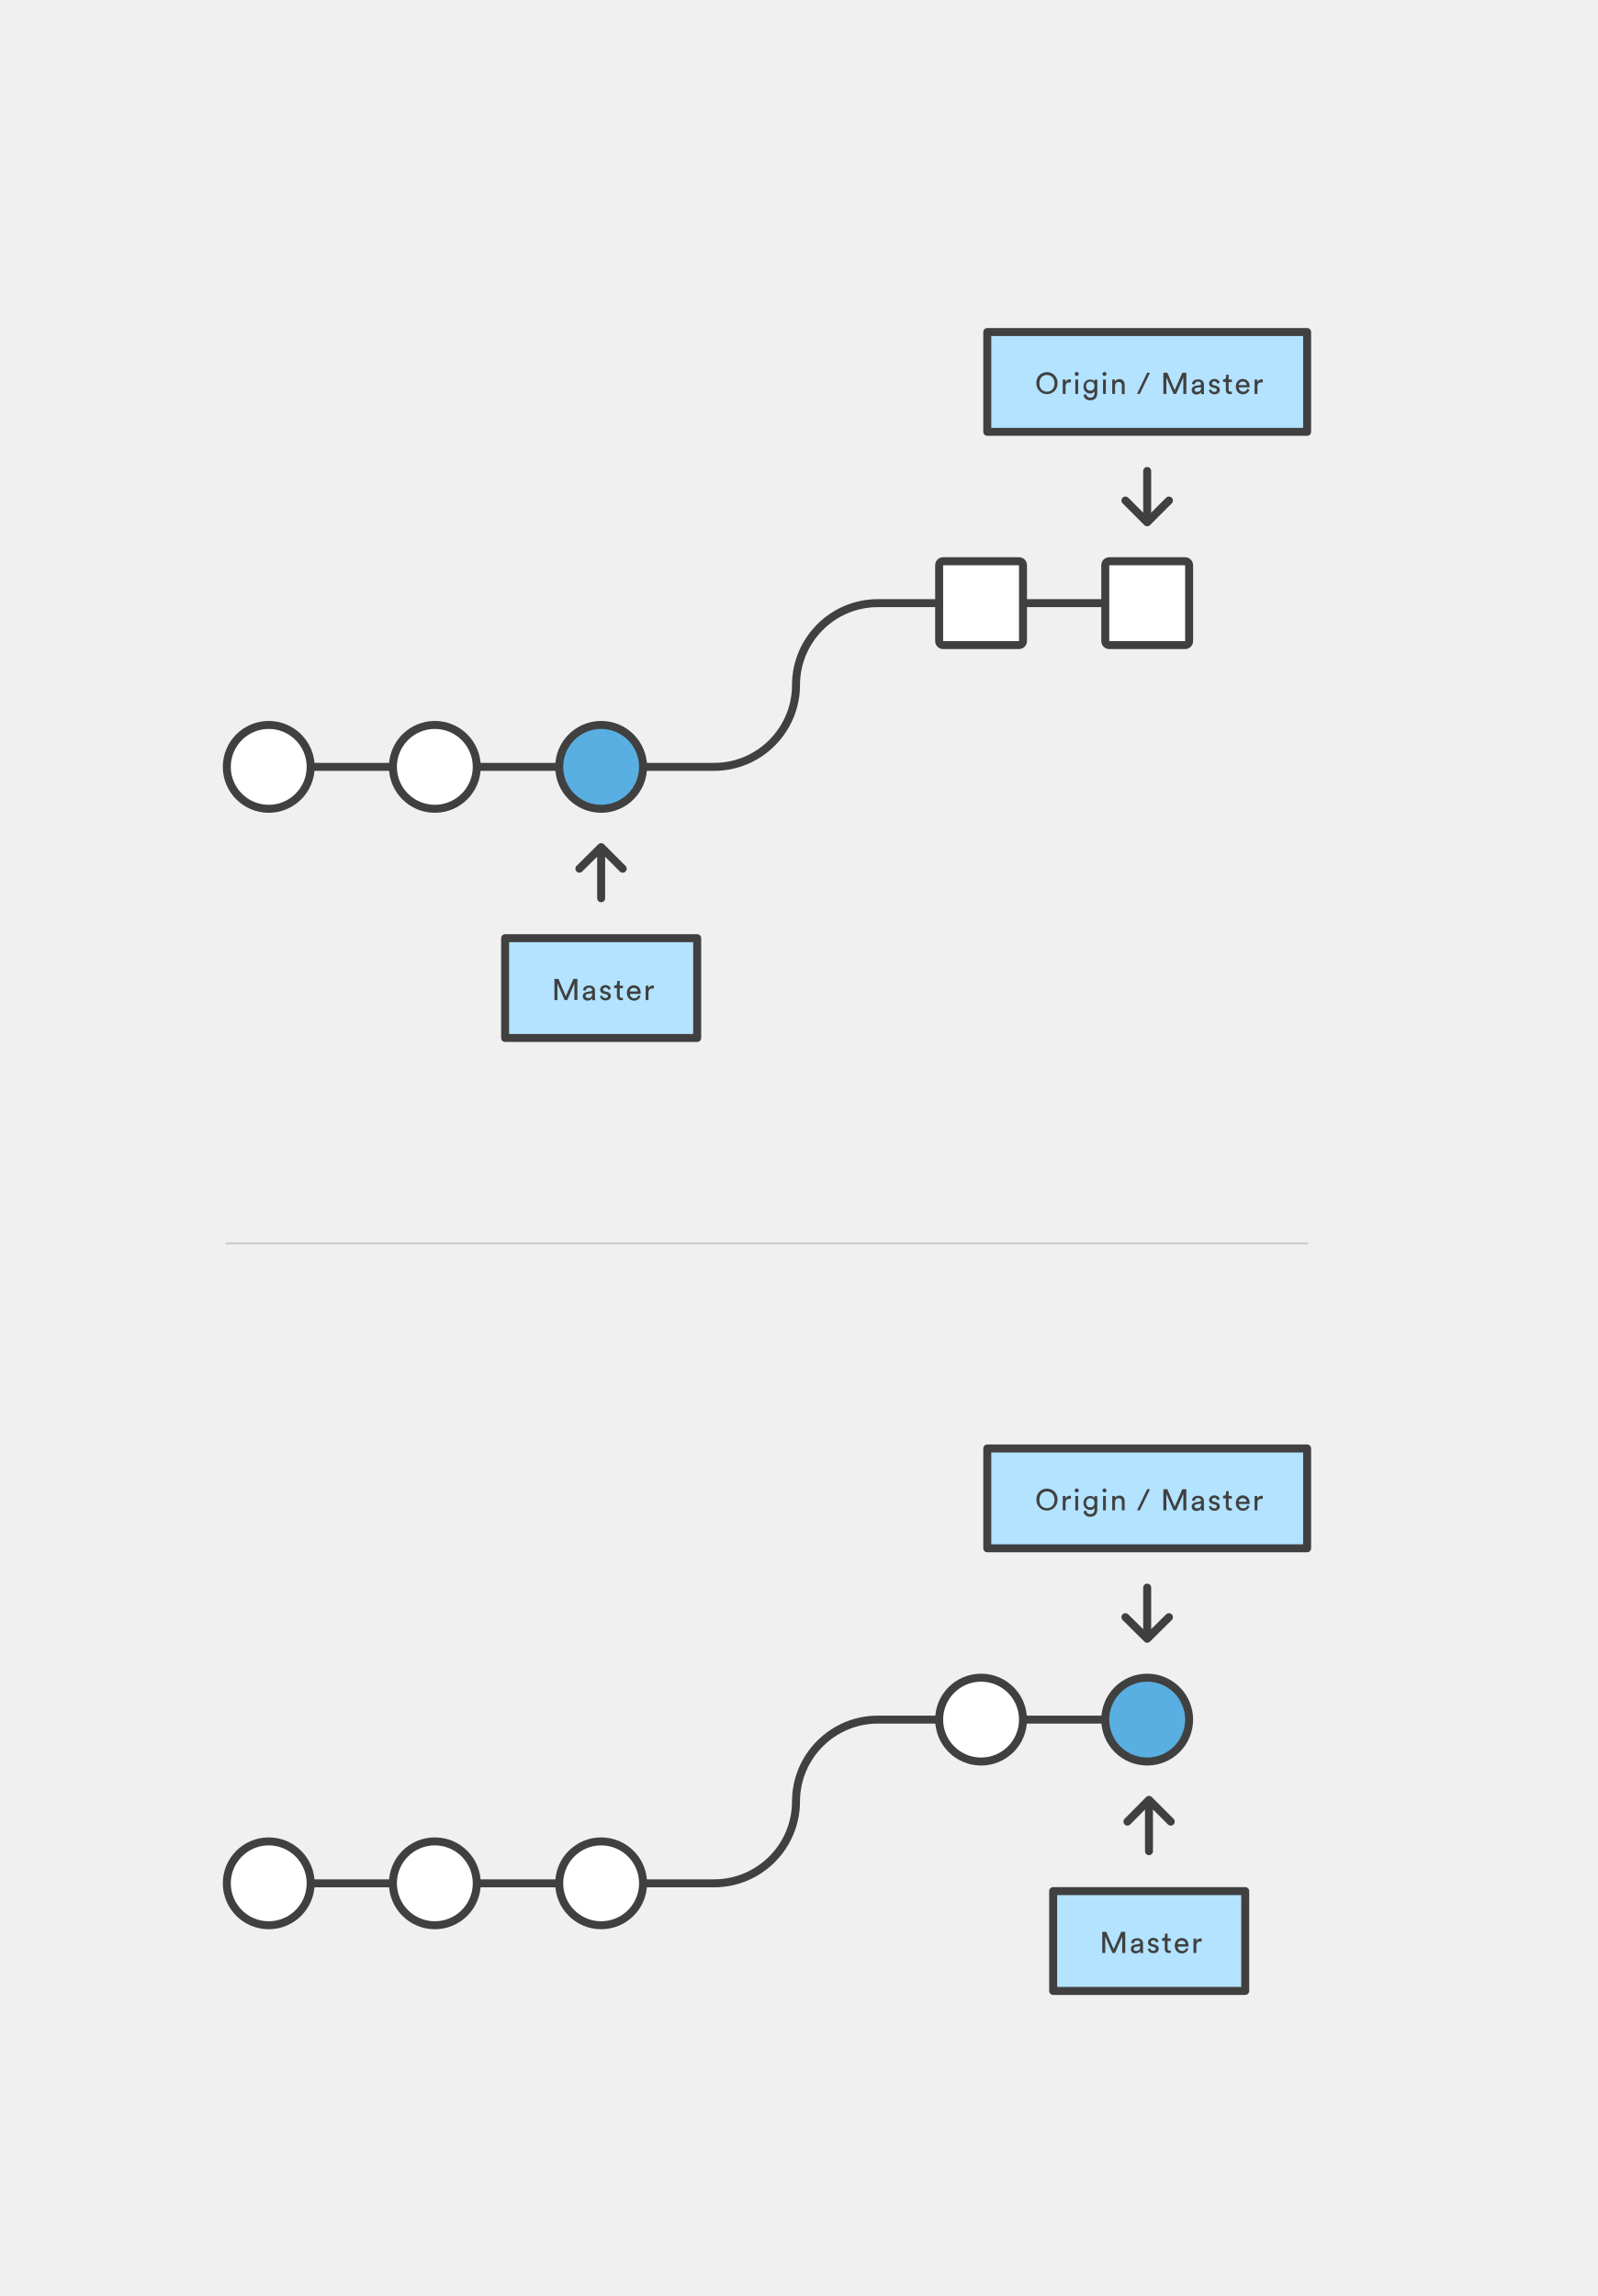
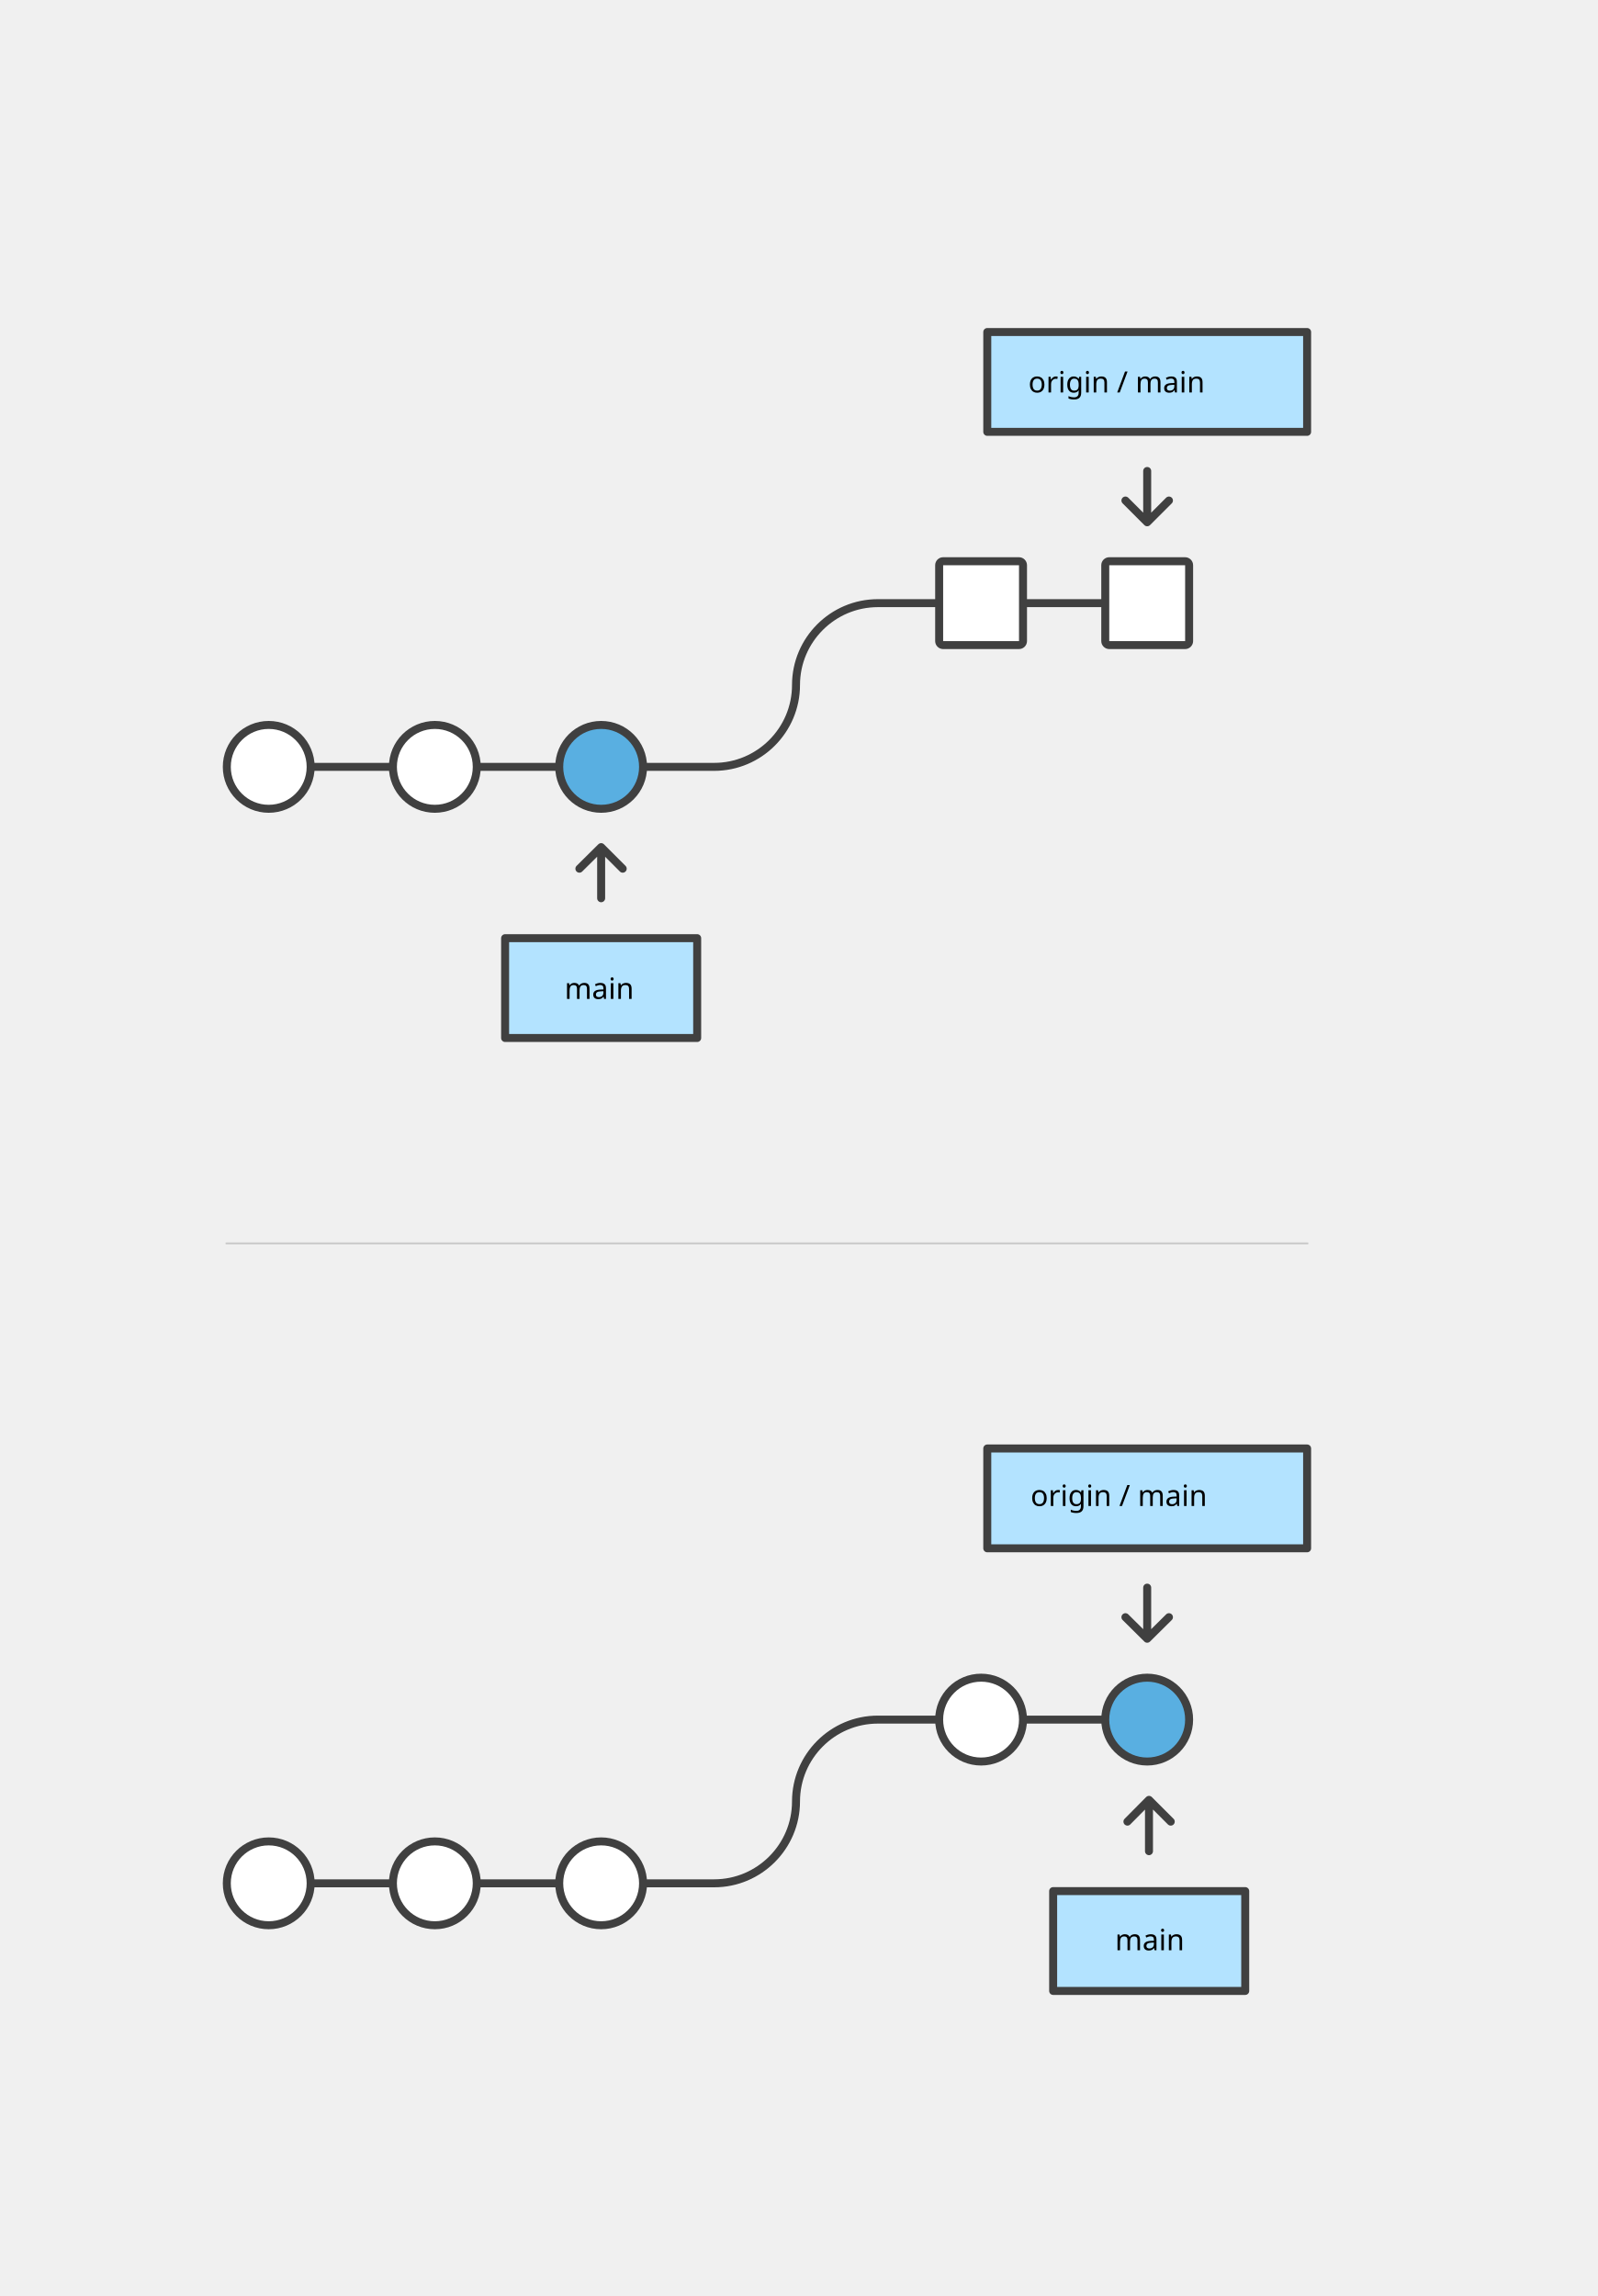
<svg xmlns="http://www.w3.org/2000/svg" viewBox="0 0 800 1150" id="svg3507" version="1.1" width="800" height="1150">
  <defs id="defs3579" />
  <style id="style3509">.st0{display:none;} .st1{display:inline;} .st2{fill:#FFFFFF;} .st3{fill:none;stroke:#9882CE;stroke-width:4;stroke-miterlimit:10;} .st4{fill:#FFFFFF;stroke:#404040;stroke-width:4;stroke-linecap:round;stroke-linejoin:round;stroke-miterlimit:10;} .st5{fill:#FFFFFF;stroke:#404040;stroke-width:4;stroke-miterlimit:10;} .st6{fill:#B3E3FF;stroke:#404040;stroke-width:4;stroke-miterlimit:10;} .st7{fill:#B18BE8;stroke:#404040;stroke-width:4;stroke-miterlimit:10;} .st8{fill:#FFFFFF;stroke:#404040;stroke-width:6;stroke-miterlimit:10;} .st9{fill:#B3E3FF;stroke:#404040;stroke-width:6;stroke-miterlimit:10;} .st10{fill:#404040;} .st11{fill:none;stroke:#404040;stroke-width:4;stroke-linecap:round;stroke-linejoin:round;stroke-miterlimit:10;} .st12{fill:#B18BE8;stroke:#404040;stroke-width:4;stroke-linecap:round;stroke-linejoin:round;stroke-miterlimit:10;} .st13{fill:#444444;} .st14{fill:none;stroke:#404040;stroke-width:4;stroke-miterlimit:10;} .st15{fill:#4ED1A1;stroke:#404040;stroke-width:4;stroke-miterlimit:10;} .st16{fill:none;stroke:#CCCCCC;stroke-width:7;stroke-linecap:round;stroke-linejoin:round;stroke-miterlimit:10;} .st17{fill:#FFFFFF;stroke:#CCCCCC;stroke-width:7;stroke-linecap:round;stroke-linejoin:round;stroke-miterlimit:10;} .st18{fill:none;stroke:#404040;stroke-width:7;stroke-miterlimit:10;} .st19{fill:#B3E3FF;stroke:#404040;stroke-width:7;stroke-miterlimit:10;} .st20{fill:none;stroke:#CCCCCC;stroke-width:8;stroke-linecap:round;stroke-miterlimit:10;} .st21{fill:none;stroke:#404040;stroke-width:8;stroke-linecap:round;stroke-miterlimit:10;} .st22{fill:#FFFFFF;stroke:#404040;stroke-width:4;stroke-linejoin:round;stroke-miterlimit:10;} .st23{fill:#B3E3FF;stroke:#404040;stroke-width:4;stroke-linejoin:round;stroke-miterlimit:10;} .st24{fill:none;stroke:#CCCCCC;stroke-linecap:round;stroke-linejoin:round;stroke-miterlimit:10;} .st25{fill:#999999;} .st26{fill:#4ED1A1;stroke:#404040;stroke-width:4;stroke-linecap:round;stroke-linejoin:round;stroke-miterlimit:10;} .st27{fill:#4CD3D6;stroke:#404040;stroke-width:4;stroke-linejoin:round;stroke-miterlimit:10;} .st28{fill:none;stroke:#59AFE1;stroke-width:4;stroke-miterlimit:10;} .st29{fill:#59AFE1;stroke:#404040;stroke-width:4;stroke-linejoin:round;stroke-miterlimit:10;} .st30{fill:none;stroke:#404040;stroke-width:8;stroke-linecap:round;stroke-linejoin:round;stroke-miterlimit:10;stroke-dasharray:0,30;} .st31{fill:#FFFFFF;stroke:#59AFE1;stroke-width:4;stroke-miterlimit:10;} .st32{fill:#FC8363;stroke:#404040;stroke-width:4;stroke-linecap:round;stroke-linejoin:round;stroke-miterlimit:10;} .st33{fill:#CCCCCC;stroke:#404040;stroke-width:4;stroke-miterlimit:10;} .st34{fill:#FFFFFF;stroke:#6693ED;stroke-width:4;stroke-miterlimit:10;} .st35{fill:none;stroke:#A97CDD;stroke-width:4;stroke-linecap:round;stroke-linejoin:round;stroke-miterlimit:10;} .st36{fill:none;stroke:#B3E3FF;stroke-width:4;stroke-linecap:round;stroke-linejoin:round;stroke-miterlimit:10;} .st37{fill:none;stroke:#4ED1A1;stroke-width:4;stroke-linecap:round;stroke-miterlimit:10;} .st38{fill:none;stroke:#4ED1A1;stroke-width:4;stroke-linecap:round;stroke-linejoin:round;stroke-miterlimit:10;} .st39{fill:#E24B88;stroke:#404040;stroke-width:4;stroke-linecap:round;stroke-linejoin:round;stroke-miterlimit:10;} .st40{fill:none;stroke:#DEEFF8;stroke-width:4;stroke-miterlimit:10;} .st41{fill:none;stroke:#CCCCCC;stroke-width:4;stroke-linecap:round;stroke-linejoin:round;} .st42{fill:none;stroke:#CCCCCC;stroke-width:4;stroke-linecap:round;stroke-linejoin:round;stroke-dasharray:0,14.305;} .st43{fill:none;stroke:#CCCCCC;stroke-width:4;stroke-linecap:round;stroke-linejoin:round;stroke-dasharray:0,14.169;} .st44{fill:none;stroke:#CCCCCC;stroke-width:4;stroke-linecap:round;stroke-linejoin:round;stroke-dasharray:0,13.979;} .st45{fill:none;stroke:#CCCCCC;stroke-width:4;stroke-linecap:round;stroke-linejoin:round;stroke-dasharray:0,14.788;} .st46{fill:none;stroke:#CCCCCC;stroke-width:4;stroke-linecap:round;stroke-linejoin:round;stroke-dasharray:0,14.963;} .st47{fill:#B3E3FF;stroke:#404040;stroke-width:4;stroke-linecap:round;stroke-linejoin:round;stroke-miterlimit:10;} .st48{fill:none;stroke:#CCCCCC;stroke-width:4;stroke-linecap:round;stroke-linejoin:round;stroke-dasharray:0,12.543;} .st49{fill:none;stroke:#CCCCCC;stroke-width:4;stroke-linecap:round;stroke-linejoin:round;stroke-dasharray:0,13.684;} .st50{fill:none;stroke:#CCCCCC;stroke-width:4;stroke-linecap:round;stroke-linejoin:round;stroke-dasharray:0,13.772;} .st51{fill:none;stroke:#CCCCCC;stroke-width:4;stroke-linecap:round;stroke-linejoin:round;stroke-dasharray:0,13.649;} .st52{fill:none;stroke:#CCCCCC;stroke-width:4;stroke-linecap:round;stroke-linejoin:round;stroke-dasharray:0,13.907;} .st53{fill:#4CD3D6;stroke:#404040;stroke-width:4;stroke-linecap:round;stroke-linejoin:round;stroke-miterlimit:10;} .st54{fill:none;stroke:#CCCCCC;stroke-width:4;stroke-linecap:round;stroke-linejoin:round;stroke-dasharray:0,14.986;} .st55{fill:none;stroke:#CCCCCC;stroke-width:4;stroke-linecap:round;stroke-linejoin:round;stroke-dasharray:0,14.012;} .st56{fill:none;stroke:#CCCCCC;stroke-width:4;stroke-linecap:round;stroke-linejoin:round;stroke-dasharray:0,14.124;} .st57{fill:none;} .st58{fill:#FFFFFF;stroke:#404040;stroke-width:7;stroke-linecap:round;stroke-linejoin:round;stroke-miterlimit:10;} .st59{fill:#59AFE1;stroke:#404040;stroke-width:7;stroke-linejoin:round;stroke-miterlimit:10;} .st60{fill:#E24B88;stroke:#404040;stroke-width:7;stroke-linecap:round;stroke-linejoin:round;stroke-miterlimit:10;} .st61{fill:none;stroke:#404040;stroke-width:7;stroke-linecap:round;stroke-linejoin:round;stroke-miterlimit:10;} .st62{fill:none;stroke:#CCCCCC;stroke-width:4;stroke-linecap:round;stroke-linejoin:round;stroke-miterlimit:10;} .st63{fill:#FFFFFF;stroke:#CCCCCC;stroke-width:4;stroke-linecap:round;stroke-linejoin:round;stroke-miterlimit:10;} .st64{fill:#F5F5F5;} .st65{fill:#3873AE;} .st66{fill:#75706C;} .st67{fill:none;stroke:#B3E3FF;stroke-width:4;stroke-miterlimit:10;} .st68{fill:#6F6F6F;} .st69{fill:none;stroke:#6F6F6F;stroke-width:2;stroke-miterlimit:10;} .st70{fill:none;stroke:#6F6F6F;stroke-width:3;stroke-miterlimit:10;}</style>
  <g id="git_x5F_pull_x5F_3" transform="translate(0,-470)">
    <path class="st23" d="m 527.5,1417.2 96.2,0 0,50 -96.2,0 z" id="path3512" style="fill:#b3e3ff;stroke:#404040;stroke-width:4;stroke-linejoin:round;stroke-miterlimit:10" />
-     <path class="st10" d="m 562.1,1448.2 0,-8.3 -3.6,8.3 -1.3,0 -3.6,-8.3 0,8.3 -1.5,0 0,-10.6 2,0 3.7,8.7 3.8,-8.7 2,0 0,10.6 -1.5,0 z m 6.5,-4.2 1.9,-0.3 c 0.4,-0.1 0.6,-0.3 0.6,-0.5 0,-0.7 -0.5,-1.3 -1.6,-1.3 -1,0 -1.5,0.6 -1.6,1.5 l -1.4,-0.3 c 0.2,-1.4 1.4,-2.3 3,-2.3 2.2,0 3,1.2 3,2.6 l 0,3.6 c 0,0.6 0.1,1 0.1,1.2 l -1.4,0 c 0,-0.2 -0.1,-0.5 -0.1,-1 -0.3,0.5 -1,1.2 -2.3,1.2 -1.5,0 -2.4,-1 -2.4,-2.2 0,-1.3 0.9,-2 2.2,-2.2 z m 2.5,1.1 0,-0.3 -2.2,0.3 c -0.6,0.1 -1.1,0.4 -1.1,1.1 0,0.5 0.4,1 1.2,1 1.1,0 2.1,-0.6 2.1,-2.1 z m 4.9,0.7 c 0.1,0.8 0.7,1.3 1.7,1.3 0.8,0 1.2,-0.4 1.2,-1 0,-0.4 -0.3,-0.8 -0.9,-0.9 l -1.2,-0.3 c -1.1,-0.2 -1.8,-1 -1.8,-2 0,-1.2 1.2,-2.3 2.6,-2.3 2,0 2.6,1.3 2.7,1.9 l -1.2,0.5 c -0.1,-0.4 -0.4,-1.2 -1.5,-1.2 -0.7,0 -1.2,0.5 -1.2,1 0,0.4 0.3,0.8 0.8,0.9 l 1.2,0.3 c 1.3,0.3 2,1.1 2,2.1 0,1 -0.9,2.2 -2.6,2.2 -2,0 -2.8,-1.3 -2.9,-2.1 l 1.1,-0.4 z m 8.8,-4.9 1.6,0 0,1.3 -1.6,0 0,3.8 c 0,0.7 0.3,1 1,1 0.2,0 0.4,0 0.6,-0.1 l 0,1.2 c -0.1,0 -0.5,0.1 -1,0.1 -1.2,0 -2,-0.8 -2,-2.1 l 0,-4 -1.4,0 0,-1.3 0.4,0 c 0.8,0 1.1,-0.5 1.1,-1.1 l 0,-1.2 1.3,0 0,2.4 z m 10.4,5.2 c -0.4,1.3 -1.6,2.3 -3.2,2.3 -1.9,0 -3.6,-1.4 -3.6,-3.9 0,-2.3 1.6,-3.8 3.4,-3.8 2.2,0 3.5,1.5 3.5,3.8 l 0,0.5 -5.4,0 c 0,1.3 1,2.2 2.2,2.2 1.2,0 1.8,-0.6 2,-1.5 l 1.1,0.4 z m -1.4,-2.3 c 0,-1 -0.7,-1.8 -2,-1.8 -1.2,0 -1.9,0.9 -2,1.8 l 4,0 z m 8,-1.4 -0.6,0 c -1.2,0 -2,0.6 -2,2.2 l 0,3.6 -1.4,0 0,-7.2 1.4,0 0,1.3 c 0.5,-1.1 1.4,-1.4 2.2,-1.4 l 0.5,0 0,1.5 z" id="path3514" style="fill:#404040" />
    <path class="st11" d="m 575.5,1373.7 0,23.5 m -10.8,-14.8 10.8,-10.9 10.9,10.9 m 9,-51.1 -83,0 41.2,0 m -154.9,41 c 0,22.6 -18.4,41 -41,41 l -202.2,0 m 243.2,-41 c 0,-22.6 18.4,-41 41,-41 l 30.7,0" id="path3516" style="fill:none;stroke:#404040;stroke-width:4;stroke-linecap:round;stroke-linejoin:round;stroke-miterlimit:10" />
    <circle class="st4" cx="301.1" cy="1413.3" r="21" id="circle3518" style="fill:#ffffff;stroke:#404040;stroke-width:4;stroke-linecap:round;stroke-linejoin:round;stroke-miterlimit:10" />
    <circle class="st4" cx="217.8" cy="1413.3" r="21" id="circle3520" style="fill:#ffffff;stroke:#404040;stroke-width:4;stroke-linecap:round;stroke-linejoin:round;stroke-miterlimit:10" />
    <circle class="st29" cx="574.6" cy="1331.3" r="21" id="circle3522" style="fill:#59afe1;stroke:#404040;stroke-width:4;stroke-linejoin:round;stroke-miterlimit:10" />
    <circle class="st4" cx="491.4" cy="1331.3" r="21" id="circle3524" style="fill:#ffffff;stroke:#404040;stroke-width:4;stroke-linecap:round;stroke-linejoin:round;stroke-miterlimit:10" />
    <circle class="st4" cx="134.6" cy="1413.3" r="21" id="circle3526" style="fill:#ffffff;stroke:#404040;stroke-width:4;stroke-linecap:round;stroke-linejoin:round;stroke-miterlimit:10" />
    <path class="st23" d="m 494.5,1195.5 160.2,0 0,50 -160.2,0 z" id="path3528" style="fill:#b3e3ff;stroke:#404040;stroke-width:4;stroke-linejoin:round;stroke-miterlimit:10" />
-     <path class="st10" d="m 524.4,1215.6 c 2.7,0 5.3,2 5.3,5.5 0,3.5 -2.7,5.5 -5.3,5.5 -2.7,0 -5.3,-2 -5.3,-5.5 0,-3.5 2.6,-5.5 5.3,-5.5 z m 0,9.8 c 2,0 3.8,-1.4 3.8,-4.2 0,-2.8 -1.9,-4.2 -3.8,-4.2 -2,0 -3.8,1.4 -3.8,4.2 -0.1,2.8 1.8,4.2 3.8,4.2 z m 11.9,-4.7 -0.6,0 c -1.2,0 -2,0.6 -2,2.2 l 0,3.6 -1.4,0 0,-7.2 1.4,0 0,1.3 c 0.5,-1.1 1.4,-1.4 2.2,-1.4 l 0.5,0 0,1.5 z m 3,-5.2 c 0.6,0 1,0.5 1,1 0,0.6 -0.4,1 -1,1 -0.6,0 -1,-0.5 -1,-1 0,-0.5 0.4,-1 1,-1 z m -0.7,11 0,-7.2 1.4,0 0,7.2 -1.4,0 z m 5.4,0.1 c 0.1,1 0.9,1.8 2,1.8 1.5,0 2.2,-0.8 2.2,-2.3 l 0,-1 c -0.3,0.7 -1.1,1.2 -2.2,1.2 -1.9,0 -3.3,-1.5 -3.3,-3.5 0,-2 1.3,-3.5 3.3,-3.5 1.1,0 1.9,0.4 2.2,1.1 l 0,-1 1.4,0 0,6.7 c 0,1.8 -0.9,3.6 -3.6,3.6 -1.8,0 -3.1,-1.1 -3.3,-2.7 l 1.3,-0.4 z m 4.2,-3.9 c 0,-1.4 -0.8,-2.3 -2.1,-2.3 -1.2,0 -2.1,0.9 -2.1,2.3 0,1.4 0.8,2.3 2.1,2.3 1.3,0 2.1,-0.9 2.1,-2.3 z m 5,-7.2 c 0.6,0 1,0.5 1,1 0,0.6 -0.4,1 -1,1 -0.6,0 -1,-0.5 -1,-1 0,-0.5 0.5,-1 1,-1 z m -0.7,11 0,-7.2 1.4,0 0,7.2 -1.4,0 z m 6,0 -1.4,0 0,-7.2 1.4,0 0,1 c 0.5,-0.9 1.4,-1.2 2.2,-1.2 1.7,0 2.6,1.2 2.6,2.8 l 0,4.6 -1.4,0 0,-4.3 c 0,-1 -0.4,-1.8 -1.7,-1.8 -1.1,0 -1.7,0.9 -1.7,2 l 0,4.1 z m 12.4,0 -1.4,0 5.1,-10.6 1.4,0 -5.1,10.6 z m 21.8,0 0,-8.3 -3.6,8.3 -1.3,0 -3.6,-8.3 0,8.3 -1.5,0 0,-10.6 2,0 3.7,8.7 3.8,-8.7 2,0 0,10.6 -1.5,0 z m 6.4,-4.1 1.9,-0.3 c 0.4,-0.1 0.6,-0.3 0.6,-0.5 0,-0.7 -0.5,-1.3 -1.6,-1.3 -1,0 -1.5,0.6 -1.6,1.5 l -1.4,-0.3 c 0.2,-1.4 1.4,-2.3 3,-2.3 2.2,0 3,1.2 3,2.6 l 0,3.6 c 0,0.6 0.1,1 0.1,1.2 l -1.4,0 c 0,-0.2 -0.1,-0.5 -0.1,-1 -0.3,0.5 -1,1.2 -2.3,1.2 -1.5,0 -2.4,-1 -2.4,-2.2 0,-1.3 1,-2 2.2,-2.2 z m 2.5,1 0,-0.3 -2.2,0.3 c -0.6,0.1 -1.1,0.4 -1.1,1.1 0,0.5 0.4,1 1.2,1 1.2,0 2.1,-0.5 2.1,-2.1 z m 5,0.8 c 0.1,0.8 0.7,1.3 1.7,1.3 0.8,0 1.2,-0.4 1.2,-1 0,-0.4 -0.3,-0.8 -0.9,-0.9 l -1.2,-0.3 c -1.1,-0.2 -1.8,-1 -1.8,-2 0,-1.2 1.2,-2.3 2.6,-2.3 2,0 2.6,1.3 2.7,1.9 l -1.2,0.5 c -0.1,-0.4 -0.4,-1.2 -1.5,-1.2 -0.7,0 -1.2,0.5 -1.2,1 0,0.4 0.3,0.8 0.8,0.9 l 1.2,0.3 c 1.3,0.3 2,1.1 2,2.1 0,1 -0.9,2.2 -2.6,2.2 -2,0 -2.8,-1.3 -2.9,-2.1 l 1.1,-0.4 z m 8.8,-4.9 1.6,0 0,1.3 -1.6,0 0,3.8 c 0,0.7 0.3,1 1,1 0.2,0 0.4,0 0.6,-0.1 l 0,1.2 c -0.1,0 -0.5,0.1 -1,0.1 -1.2,0 -2,-0.8 -2,-2.1 l 0,-4 -1.4,0 0,-1.3 0.4,0 c 0.8,0 1.1,-0.5 1.1,-1.1 l 0,-1.2 1.3,0 0,2.4 z m 10.4,5.1 c -0.4,1.3 -1.6,2.3 -3.2,2.3 -1.9,0 -3.6,-1.4 -3.6,-3.9 0,-2.3 1.6,-3.8 3.4,-3.8 2.2,0 3.5,1.5 3.5,3.8 l 0,0.5 -5.4,0 c 0,1.3 1,2.2 2.2,2.2 1.2,0 1.8,-0.6 2,-1.5 l 1.1,0.4 z m -1.4,-2.2 c 0,-1 -0.7,-1.8 -2,-1.8 -1.2,0 -1.9,0.9 -2,1.8 l 4,0 z m 8,-1.5 -0.6,0 c -1.2,0 -2,0.6 -2,2.2 l 0,3.6 -1.4,0 0,-7.2 1.4,0 0,1.3 c 0.5,-1.1 1.4,-1.4 2.2,-1.4 l 0.5,0 0,1.5 z" id="path3530" style="fill:#404040" />
    <path class="st11" d="m 574.6,1288.7 0,-23.5 m 10.9,14.8 -10.9,10.8 -10.9,-10.8" id="path3532" style="fill:none;stroke:#404040;stroke-width:4;stroke-linecap:round;stroke-linejoin:round;stroke-miterlimit:10" />
  </g>
  <g id="git_x5F_pull_x5F_2" transform="translate(0,-470)">
    <path class="st23" d="m 253,939.9 96.2,0 0,50 -96.2,0 z" id="path3555" style="fill:#b3e3ff;stroke:#404040;stroke-width:4;stroke-linejoin:round;stroke-miterlimit:10" />
-     <path class="st10" d="m 287.7,970.9 0,-8.3 -3.6,8.3 -1.3,0 -3.6,-8.3 0,8.3 -1.5,0 0,-10.6 2,0 3.7,8.7 3.8,-8.7 2,0 0,10.6 -1.5,0 z m 6.4,-4.1 1.9,-0.3 c 0.4,-0.1 0.6,-0.3 0.6,-0.5 0,-0.7 -0.5,-1.3 -1.6,-1.3 -1,0 -1.5,0.6 -1.6,1.5 l -1.4,-0.3 c 0.2,-1.4 1.4,-2.3 3,-2.3 2.2,0 3,1.2 3,2.6 l 0,3.6 c 0,0.6 0.1,1 0.1,1.2 l -1.4,0 c 0,-0.2 -0.1,-0.5 -0.1,-1 -0.3,0.5 -1,1.2 -2.3,1.2 -1.5,0 -2.4,-1 -2.4,-2.2 0,-1.3 1,-2 2.2,-2.2 z m 2.5,1 0,-0.3 -2.2,0.3 c -0.6,0.1 -1.1,0.4 -1.1,1.1 0,0.5 0.4,1 1.2,1 1.2,0.1 2.1,-0.5 2.1,-2.1 z m 5,0.8 c 0.1,0.8 0.7,1.3 1.7,1.3 0.8,0 1.2,-0.4 1.2,-1 0,-0.4 -0.3,-0.8 -0.9,-0.9 l -1.2,-0.3 c -1.1,-0.2 -1.8,-1 -1.8,-2 0,-1.2 1.2,-2.3 2.6,-2.3 2,0 2.6,1.3 2.7,1.9 l -1.2,0.5 c -0.1,-0.4 -0.4,-1.2 -1.5,-1.2 -0.7,0 -1.2,0.5 -1.2,1 0,0.4 0.3,0.8 0.8,0.9 l 1.2,0.3 c 1.3,0.3 2,1.1 2,2.1 0,1 -0.9,2.2 -2.6,2.2 -2,0 -2.8,-1.3 -2.9,-2.1 l 1.1,-0.4 z m 8.8,-4.9 1.6,0 0,1.3 -1.6,0 0,3.8 c 0,0.7 0.3,1 1,1 0.2,0 0.4,0 0.6,-0.1 l 0,1.2 c -0.1,0 -0.5,0.1 -1,0.1 -1.2,0 -2,-0.8 -2,-2.1 l 0,-4 -1.4,0 0,-1.3 0.4,0 c 0.8,0 1.1,-0.5 1.1,-1.1 l 0,-1.2 1.3,0 0,2.4 z m 10.4,5.2 c -0.4,1.3 -1.6,2.3 -3.2,2.3 -1.9,0 -3.6,-1.4 -3.6,-3.9 0,-2.3 1.6,-3.8 3.4,-3.8 2.2,0 3.5,1.5 3.5,3.8 l 0,0.5 -5.4,0 c 0,1.3 1,2.2 2.2,2.2 1.2,0 1.8,-0.6 2,-1.5 l 1.1,0.4 z m -1.4,-2.3 c 0,-1 -0.7,-1.8 -2,-1.8 -1.2,0 -1.9,0.9 -2,1.8 l 4,0 z m 8,-1.5 -0.6,0 c -1.2,0 -2,0.6 -2,2.2 l 0,3.6 -1.4,0 0,-7.2 1.4,0 0,1.3 c 0.5,-1.1 1.4,-1.4 2.2,-1.4 l 0.5,0 0,1.5 z" id="path3557" style="fill:#404040" />
    <path class="st11" d="m 301.1,896.4 0,23.5 m -10.9,-14.8 10.9,-10.8 10.8,10.8 m 283.5,-133 -83,0 41.2,0 m -154.9,41 c 0,22.6 -18.4,41 -41,41 l -202.2,0 m 243.2,-41 c 0,-22.6 18.4,-41 41,-41 l 30.7,0" id="path3559" style="fill:none;stroke:#404040;stroke-width:4;stroke-linecap:round;stroke-linejoin:round;stroke-miterlimit:10" />
    <path class="st4" d="m 593.6,793.1 -38,0 c -1.1,0 -2,-0.9 -2,-2 l 0,-38 c 0,-1.1 0.9,-2 2,-2 l 38,0 c 1.1,0 2,0.9 2,2 l 0,38 c 0,1.1 -0.9,2 -2,2 z m -83.2,0 -38,0 c -1.1,0 -2,-0.9 -2,-2 l 0,-38 c 0,-1.1 0.9,-2 2,-2 l 38,0 c 1.1,0 2,0.9 2,2 l 0,38 c 0,1.1 -0.9,2 -2,2 z" id="path3561" style="fill:#ffffff;stroke:#404040;stroke-width:4;stroke-linecap:round;stroke-linejoin:round;stroke-miterlimit:10" />
    <circle class="st29" cx="301.1" cy="854.1" r="21" id="circle3563" style="fill:#59afe1;stroke:#404040;stroke-width:4;stroke-linejoin:round;stroke-miterlimit:10" />
    <circle class="st4" cx="217.8" cy="854.1" r="21" id="circle3565" style="fill:#ffffff;stroke:#404040;stroke-width:4;stroke-linecap:round;stroke-linejoin:round;stroke-miterlimit:10" />
    <circle class="st4" cx="134.6" cy="854.1" r="21" id="circle3567" style="fill:#ffffff;stroke:#404040;stroke-width:4;stroke-linecap:round;stroke-linejoin:round;stroke-miterlimit:10" />
    <path class="st23" d="m 494.5,636.3 160.2,0 0,50 -160.2,0 z" id="path3569" style="fill:#b3e3ff;stroke:#404040;stroke-width:4;stroke-linejoin:round;stroke-miterlimit:10" />
-     <path class="st10" d="m 524.4,656.4 c 2.7,0 5.3,2 5.3,5.5 0,3.6 -2.7,5.5 -5.3,5.5 -2.7,0 -5.3,-2 -5.3,-5.5 -0.1,-3.5 2.6,-5.5 5.3,-5.5 z m 0,9.8 c 2,0 3.8,-1.4 3.8,-4.2 0,-2.8 -1.9,-4.2 -3.8,-4.2 -2,0 -3.8,1.4 -3.8,4.2 -0.1,2.7 1.8,4.2 3.8,4.2 z m 11.9,-4.7 -0.6,0 c -1.2,0 -2,0.6 -2,2.2 l 0,3.6 -1.4,0 0,-7.2 1.4,0 0,1.3 c 0.5,-1.1 1.4,-1.4 2.2,-1.4 l 0.5,0 0,1.5 z m 3,-5.2 c 0.6,0 1,0.4 1,1 0,0.6 -0.4,1 -1,1 -0.6,0 -1,-0.5 -1,-1 0,-0.5 0.4,-1 1,-1 z m -0.7,11 0,-7.2 1.4,0 0,7.2 -1.4,0 z m 5.4,0.1 c 0.1,1 0.9,1.8 2,1.8 1.5,0 2.2,-0.8 2.2,-2.3 l 0,-1 c -0.3,0.7 -1.1,1.2 -2.2,1.2 -1.9,0 -3.3,-1.5 -3.3,-3.5 0,-1.9 1.3,-3.5 3.3,-3.5 1.1,0 1.9,0.4 2.2,1.1 l 0,-1 1.4,0 0,6.7 c 0,1.8 -0.9,3.6 -3.6,3.6 -1.8,0 -3.1,-1.1 -3.3,-2.7 l 1.3,-0.4 z m 4.2,-4 c 0,-1.4 -0.8,-2.3 -2.1,-2.3 -1.2,0 -2.1,0.9 -2.1,2.3 0,1.4 0.8,2.3 2.1,2.3 1.3,0 2.1,-0.9 2.1,-2.3 z m 5,-7.1 c 0.6,0 1,0.4 1,1 0,0.6 -0.4,1 -1,1 -0.6,0 -1,-0.5 -1,-1 0,-0.5 0.5,-1 1,-1 z m -0.7,11 0,-7.2 1.4,0 0,7.2 -1.4,0 z m 6,0 -1.4,0 0,-7.2 1.4,0 0,1 c 0.5,-0.9 1.4,-1.2 2.2,-1.2 1.7,0 2.6,1.2 2.6,2.9 l 0,4.6 -1.4,0 0,-4.3 c 0,-1 -0.4,-1.8 -1.7,-1.8 -1.1,0 -1.7,0.9 -1.7,2 l 0,4 z m 12.4,0 -1.4,0 5.1,-10.6 1.4,0 -5.1,10.6 z m 21.8,0 0,-8.3 -3.6,8.3 -1.3,0 -3.6,-8.3 0,8.3 -1.5,0 0,-10.6 2,0 3.7,8.7 3.8,-8.7 2,0 0,10.6 -1.5,0 z m 6.4,-4.1 1.9,-0.3 c 0.4,-0.1 0.6,-0.3 0.6,-0.5 0,-0.7 -0.5,-1.3 -1.6,-1.3 -1,0 -1.5,0.6 -1.6,1.5 l -1.4,-0.3 c 0.2,-1.4 1.4,-2.3 3,-2.3 2.2,0 3,1.2 3,2.6 l 0,3.6 c 0,0.6 0.1,1 0.1,1.2 l -1.4,0 c 0,-0.2 -0.1,-0.5 -0.1,-1 -0.3,0.5 -1,1.2 -2.3,1.2 -1.5,0 -2.4,-1 -2.4,-2.2 0,-1.3 1,-2.1 2.2,-2.2 z m 2.5,1 0,-0.3 -2.2,0.3 c -0.6,0.1 -1.1,0.4 -1.1,1.1 0,0.5 0.4,1 1.2,1 1.2,0 2.1,-0.5 2.1,-2.1 z m 5,0.8 c 0.1,0.8 0.7,1.3 1.7,1.3 0.8,0 1.2,-0.5 1.2,-1 0,-0.5 -0.3,-0.8 -0.9,-0.9 l -1.2,-0.3 c -1.1,-0.2 -1.8,-1 -1.8,-2 0,-1.2 1.2,-2.3 2.6,-2.3 2,0 2.6,1.3 2.7,1.9 l -1.2,0.5 c -0.1,-0.4 -0.4,-1.2 -1.5,-1.2 -0.7,0 -1.2,0.5 -1.2,1 0,0.4 0.3,0.8 0.8,0.9 l 1.2,0.3 c 1.3,0.3 2,1.1 2,2.1 0,1 -0.9,2.2 -2.6,2.2 -2,0 -2.8,-1.3 -2.9,-2.1 l 1.1,-0.4 z m 8.8,-4.9 1.6,0 0,1.3 -1.6,0 0,3.8 c 0,0.7 0.3,1 1,1 0.2,0 0.4,0 0.6,-0.1 l 0,1.2 c -0.1,0 -0.5,0.1 -1,0.1 -1.2,0 -2,-0.8 -2,-2.1 l 0,-4 -1.4,0 0,-1.3 0.4,0 c 0.8,0 1.1,-0.5 1.1,-1.1 l 0,-1.2 1.3,0 0,2.4 z m 10.4,5.1 c -0.4,1.3 -1.6,2.3 -3.2,2.3 -1.9,0 -3.6,-1.4 -3.6,-3.9 0,-2.3 1.6,-3.8 3.4,-3.8 2.2,0 3.5,1.5 3.5,3.8 l 0,0.4 -5.4,0 c 0,1.3 1,2.2 2.2,2.2 1.2,0 1.8,-0.6 2,-1.5 l 1.1,0.5 z m -1.4,-2.3 c 0,-1 -0.7,-1.8 -2,-1.8 -1.2,0 -1.9,0.9 -2,1.8 l 4,0 z m 8,-1.4 -0.6,0 c -1.2,0 -2,0.6 -2,2.2 l 0,3.6 -1.4,0 0,-7.2 1.4,0 0,1.3 c 0.5,-1.1 1.4,-1.4 2.2,-1.4 l 0.5,0 0,1.5 z" id="path3571" style="fill:#404040" />
    <path class="st11" d="m 574.6,729.4 0,-23.5 m 10.9,14.8 -10.9,10.9 -10.9,-10.9" id="path3573" style="fill:none;stroke:#404040;stroke-width:4;stroke-linecap:round;stroke-linejoin:round;stroke-miterlimit:10" />
    <path class="st24" d="m 113.4,1092.8 541.5,0" id="path3575" style="fill:none;stroke:#cccccc;stroke-linecap:round;stroke-linejoin:round;stroke-miterlimit:10" />
+     <text xml:space="preserve" style="font-style:normal;font-weight:normal;font-size:40px;line-height:1.25;font-family:sans-serif;letter-spacing:0px;word-spacing:0px;fill:#000000;fill-opacity:1;stroke:none" x="516.188" y="1224.298" id="text3769-5">
+       <tspan id="tspan3767-5" x="516.188" y="1224.298" style="font-style:normal;font-variant:normal;font-weight:normal;font-stretch:semi-condensed;font-size:14.667px;font-family:'Lucida Console';-inkscape-font-specification:'Lucida Console, Semi-Condensed';font-variant-ligatures:normal;font-variant-caps:normal;font-variant-numeric:normal;font-feature-settings:normal;text-align:start;writing-mode:lr-tb;text-anchor:start">origin / main</tspan>
+     </text>
+     <text xml:space="preserve" style="font-style:normal;font-weight:normal;font-size:40px;line-height:1.25;font-family:sans-serif;letter-spacing:0px;word-spacing:0px;fill:#000000;fill-opacity:1;stroke:none" x="515.046" y="666.565" id="text3769-5-1">
+       <tspan id="tspan3767-5-6" x="515.046" y="666.565" style="font-style:normal;font-variant:normal;font-weight:normal;font-stretch:semi-condensed;font-size:14.667px;font-family:'Lucida Console';-inkscape-font-specification:'Lucida Console, Semi-Condensed';font-variant-ligatures:normal;font-variant-caps:normal;font-variant-numeric:normal;font-feature-settings:normal;text-align:start;writing-mode:lr-tb;text-anchor:start">origin / main</tspan>
+     </text>
+     <text xml:space="preserve" style="font-style:normal;font-weight:normal;font-size:40px;line-height:1.25;font-family:sans-serif;letter-spacing:0px;word-spacing:0px;fill:#000000;fill-opacity:1;stroke:none" x="558.482" y="1446.815" id="text3769-3">
+       <tspan id="tspan3767-4" x="558.482" y="1446.815" style="font-style:normal;font-variant:normal;font-weight:normal;font-stretch:semi-condensed;font-size:14.667px;font-family:'Lucida Console';-inkscape-font-specification:'Lucida Console, Semi-Condensed';font-variant-ligatures:normal;font-variant-caps:normal;font-variant-numeric:normal;font-feature-settings:normal;text-align:start;writing-mode:lr-tb;text-anchor:start">main</tspan>
+     </text>
+     <text xml:space="preserve" style="font-style:normal;font-weight:normal;font-size:40px;line-height:1.25;font-family:sans-serif;letter-spacing:0px;word-spacing:0px;fill:#000000;fill-opacity:1;stroke:none" x="282.755" y="970.314" id="text3769-3-0">
+       <tspan id="tspan3767-4-2" x="282.755" y="970.314" style="font-style:normal;font-variant:normal;font-weight:normal;font-stretch:semi-condensed;font-size:14.667px;font-family:'Lucida Console';-inkscape-font-specification:'Lucida Console, Semi-Condensed';font-variant-ligatures:normal;font-variant-caps:normal;font-variant-numeric:normal;font-feature-settings:normal;text-align:start;writing-mode:lr-tb;text-anchor:start">main</tspan>
+     </text>
  </g>
</svg>
